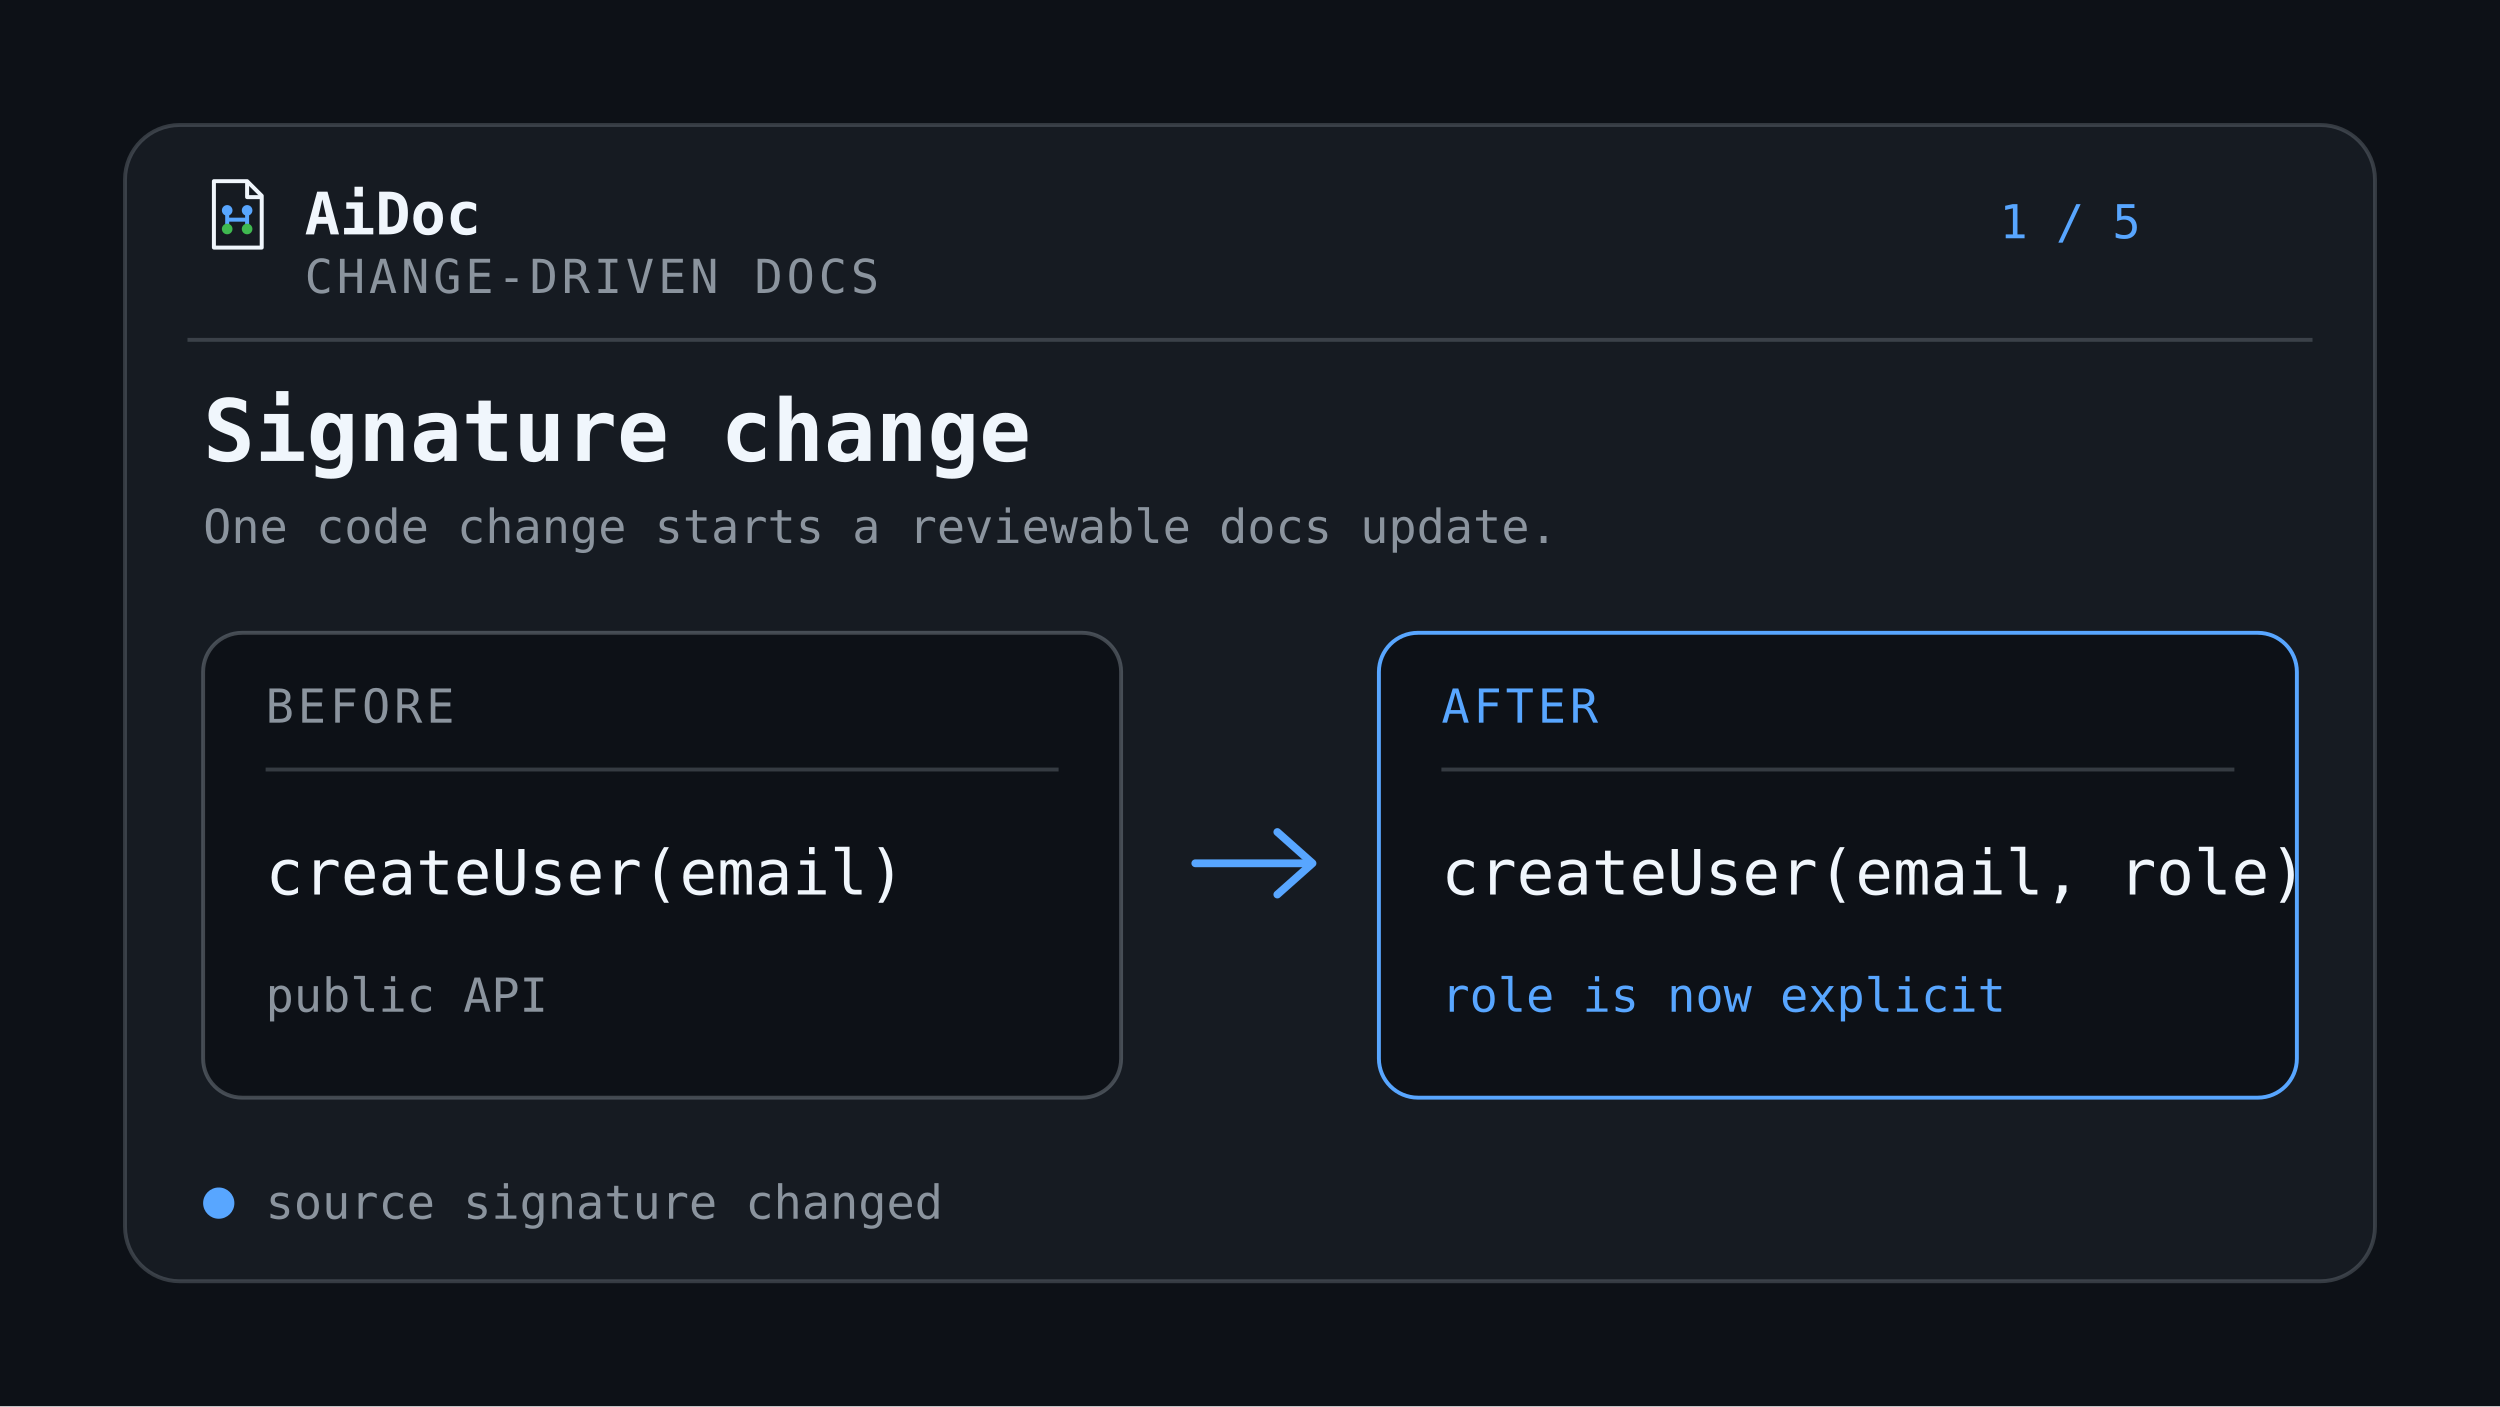
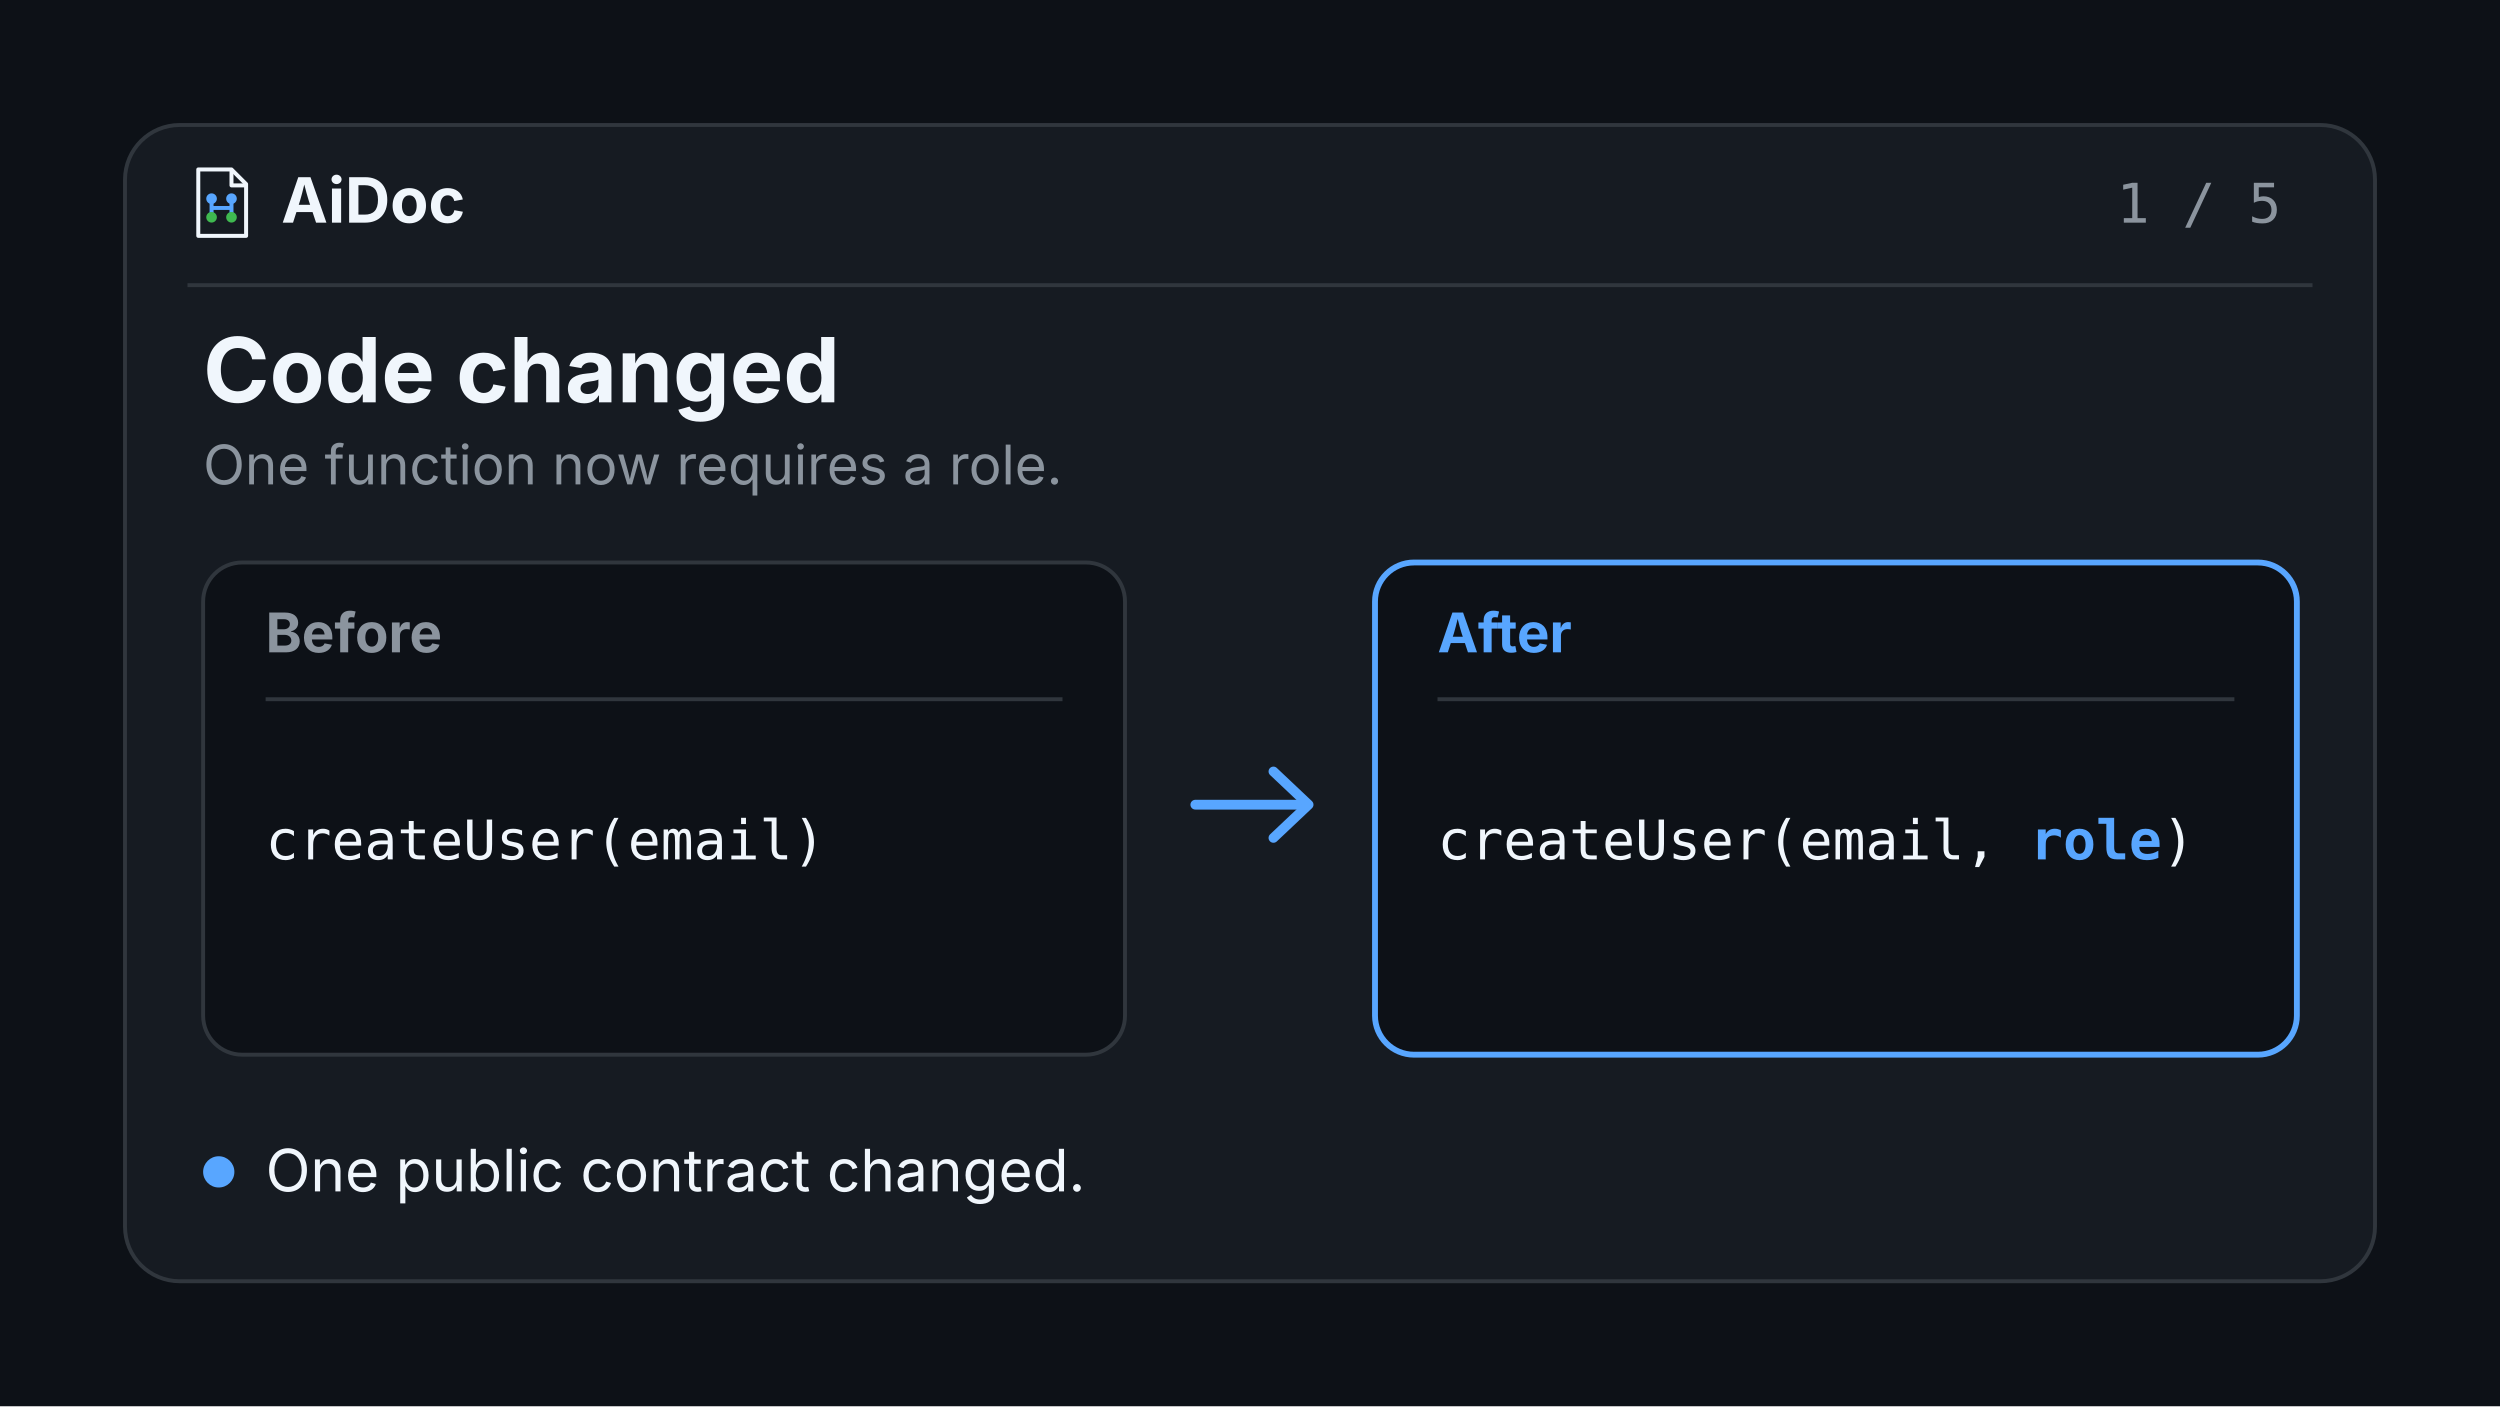
- <svg xmlns="http://www.w3.org/2000/svg" viewBox="0 0 1280 720" role="img" aria-labelledby="title desc" data-safe-margin="64">
+ <svg xmlns="http://www.w3.org/2000/svg" viewBox="0 0 1280 720" role="img" aria-labelledby="title desc" data-safe-margin="64" data-protected-margin="80" data-step="1">
  <rect width="1280" height="720" fill="#0D1117" />
  <g data-content-area="safe" transform="translate(64 64)">
-     <rect width="1152" height="592" rx="28" fill="#161B22" stroke="#8B949E" stroke-opacity="0.32" stroke-width="2" />
-     <g transform="translate(36 24) scale(0.68)">
+     <rect width="1152" height="592" rx="28" fill="#161B22" stroke="#30363D" stroke-width="2" />
+     <g transform="translate(28 18) scale(0.68)">
      <path d="M14 7h25l11 11v39H14z" fill="#161B22" stroke="#F0F6FC" stroke-width="3" stroke-linejoin="round" />
      <path d="M39 7v12h11" fill="none" stroke="#F0F6FC" stroke-width="3" stroke-linejoin="round" />
      <path d="M24 29v14m0-7h15m0-7v14" fill="none" stroke="#58A6FF" stroke-width="3" stroke-linecap="round" />
      <circle cx="24" cy="29" r="4" fill="#58A6FF" />
      <circle cx="24" cy="43" r="4" fill="#3FB950" />
      <circle cx="39" cy="29" r="4" fill="#58A6FF" />
      <circle cx="39" cy="43" r="4" fill="#3FB950" />
    </g>
-     <text x="92" y="56" fill="#F0F6FC" font-family="ui-monospace, SFMono-Regular, Menlo, Monaco, Consolas, monospace" font-size="30" font-weight="600">AiDoc</text>
-     <text x="92" y="86" fill="#8B949E" font-family="ui-monospace, SFMono-Regular, Menlo, Monaco, Consolas, monospace" font-size="24" letter-spacing="2">CHANGE-DRIVEN DOCS</text>
-     <text x="1032" y="58" fill="#58A6FF" font-family="ui-monospace, SFMono-Regular, Menlo, Monaco, Consolas, monospace" font-size="24" text-anchor="end">1 / 5</text>
-     <path d="M32 110H1120" stroke="#8B949E" stroke-opacity="0.32" stroke-width="2" />
-     <text x="40" y="172" fill="#F0F6FC" font-family="ui-monospace, SFMono-Regular, Menlo, Monaco, Consolas, monospace" font-size="44" font-weight="600">Signature change</text>
-     <text x="40" y="214" fill="#8B949E" font-family="ui-monospace, SFMono-Regular, Menlo, Monaco, Consolas, monospace" font-size="24">One code change starts a reviewable docs update.</text>
-     <rect x="40" y="260" width="470" height="238" rx="20" fill="#0D1117" stroke="#8B949E" stroke-opacity="0.42" stroke-width="2" />
-     <text x="72" y="306" fill="#8B949E" font-family="ui-monospace, SFMono-Regular, Menlo, Monaco, Consolas, monospace" font-size="24" letter-spacing="2">BEFORE</text>
-     <path d="M72 330H478" stroke="#8B949E" stroke-opacity="0.32" stroke-width="2" />
-     <text x="72" y="394" fill="#F0F6FC" font-family="ui-monospace, SFMono-Regular, Menlo, Monaco, Consolas, monospace" font-size="32">createUser(email)</text>
-     <text x="72" y="454" fill="#8B949E" font-family="ui-monospace, SFMono-Regular, Menlo, Monaco, Consolas, monospace" font-size="24">public API</text>
-     <path d="M548 378H604" stroke="#58A6FF" stroke-width="4" stroke-linecap="round" />
-     <path d="M590 362L608 378L590 394" fill="none" stroke="#58A6FF" stroke-width="4" stroke-linecap="round" stroke-linejoin="round" />
-     <rect x="642" y="260" width="470" height="238" rx="20" fill="#0D1117" stroke="#58A6FF" stroke-width="2" />
-     <text x="674" y="306" fill="#58A6FF" font-family="ui-monospace, SFMono-Regular, Menlo, Monaco, Consolas, monospace" font-size="24" letter-spacing="2">AFTER</text>
-     <path d="M674 330H1080" stroke="#8B949E" stroke-opacity="0.32" stroke-width="2" />
-     <text x="674" y="394" fill="#F0F6FC" font-family="ui-monospace, SFMono-Regular, Menlo, Monaco, Consolas, monospace" font-size="32">createUser(email, role)</text>
-     <text x="674" y="454" fill="#58A6FF" font-family="ui-monospace, SFMono-Regular, Menlo, Monaco, Consolas, monospace" font-size="24">role is now explicit</text>
-     <circle cx="48" cy="552" r="8" fill="#58A6FF" />
-     <text x="72" y="560" fill="#8B949E" font-family="ui-monospace, SFMono-Regular, Menlo, Monaco, Consolas, monospace" font-size="24">source signature changed</text>
+     <text x="80" y="50" fill="#F0F6FC" font-family="system-ui, -apple-system, BlinkMacSystemFont, sans-serif" font-size="32" font-weight="700">AiDoc</text>
+     <text x="1104" y="50" fill="#8B949E" font-family="ui-monospace, SFMono-Regular, Menlo, monospace" font-size="28" text-anchor="end">1 / 5</text>
+     <path d="M32 82H1120" stroke="#30363D" stroke-width="2" />
+     <text x="40" y="142" fill="#F0F6FC" font-family="system-ui, -apple-system, BlinkMacSystemFont, sans-serif" font-size="46" font-weight="750">Code changed</text>
+     <text x="40" y="184" fill="#8B949E" font-family="system-ui, -apple-system, BlinkMacSystemFont, sans-serif" font-size="28">One function now requires a role.</text>
+     <rect x="40" y="224" width="472" height="252" rx="20" fill="#0D1117" stroke="#30363D" stroke-width="2" />
+     <text x="72" y="270" fill="#8B949E" font-family="system-ui, -apple-system, BlinkMacSystemFont, sans-serif" font-size="28" font-weight="650">Before</text>
+     <path d="M72 294H480" stroke="#30363D" stroke-width="2" />
+     <text x="72" y="376" fill="#F0F6FC" font-family="ui-monospace, SFMono-Regular, Menlo, monospace" font-size="28">createUser(email)</text>
+     <path d="M548 348H604" stroke="#58A6FF" stroke-width="5" stroke-linecap="round" />
+     <path d="M588 331l18 17-18 17" fill="none" stroke="#58A6FF" stroke-width="5" stroke-linecap="round" stroke-linejoin="round" />
+     <rect x="640" y="224" width="472" height="252" rx="20" fill="#0D1117" stroke="#58A6FF" stroke-width="3" />
+     <text x="672" y="270" fill="#58A6FF" font-family="system-ui, -apple-system, BlinkMacSystemFont, sans-serif" font-size="28" font-weight="650">After</text>
+     <path d="M672 294H1080" stroke="#30363D" stroke-width="2" />
+     <text x="672" y="376" fill="#F0F6FC" font-family="ui-monospace, SFMono-Regular, Menlo, monospace" font-size="28">createUser(email, <tspan fill="#58A6FF" font-weight="700">role</tspan>)</text>
+     <circle cx="48" cy="536" r="8" fill="#58A6FF" />
+     <text x="72" y="546" fill="#F0F6FC" font-family="system-ui, -apple-system, BlinkMacSystemFont, sans-serif" font-size="30">One public contract changed.</text>
  </g>
</svg>
